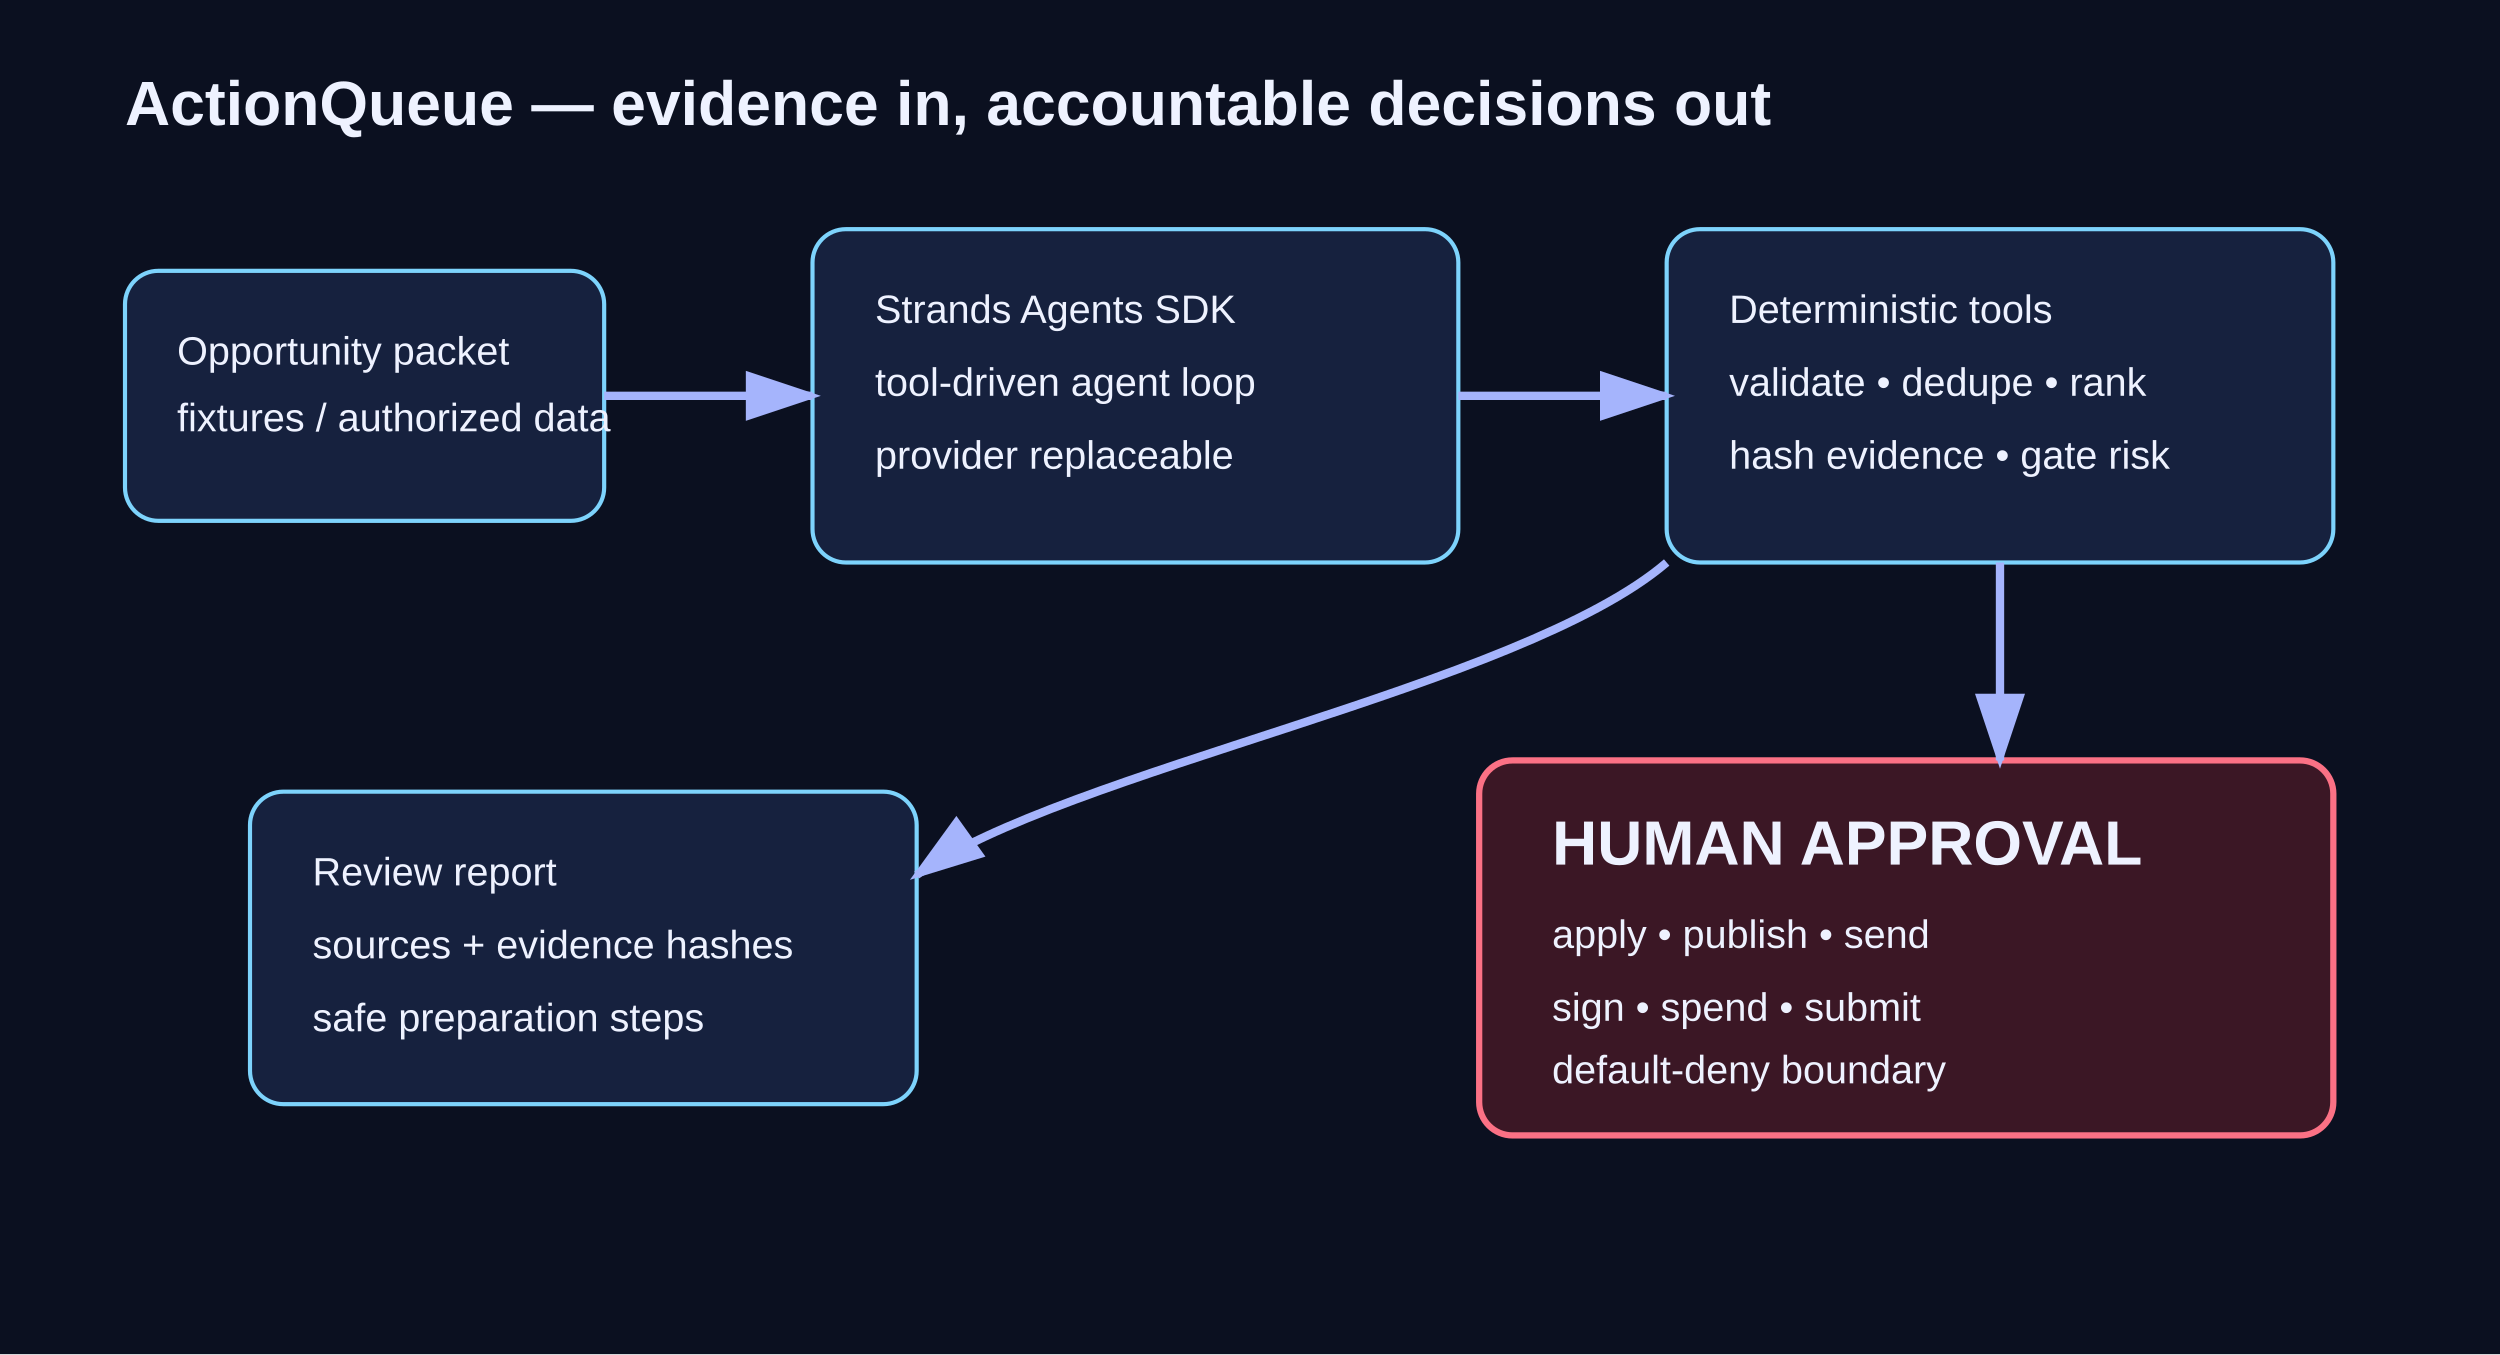
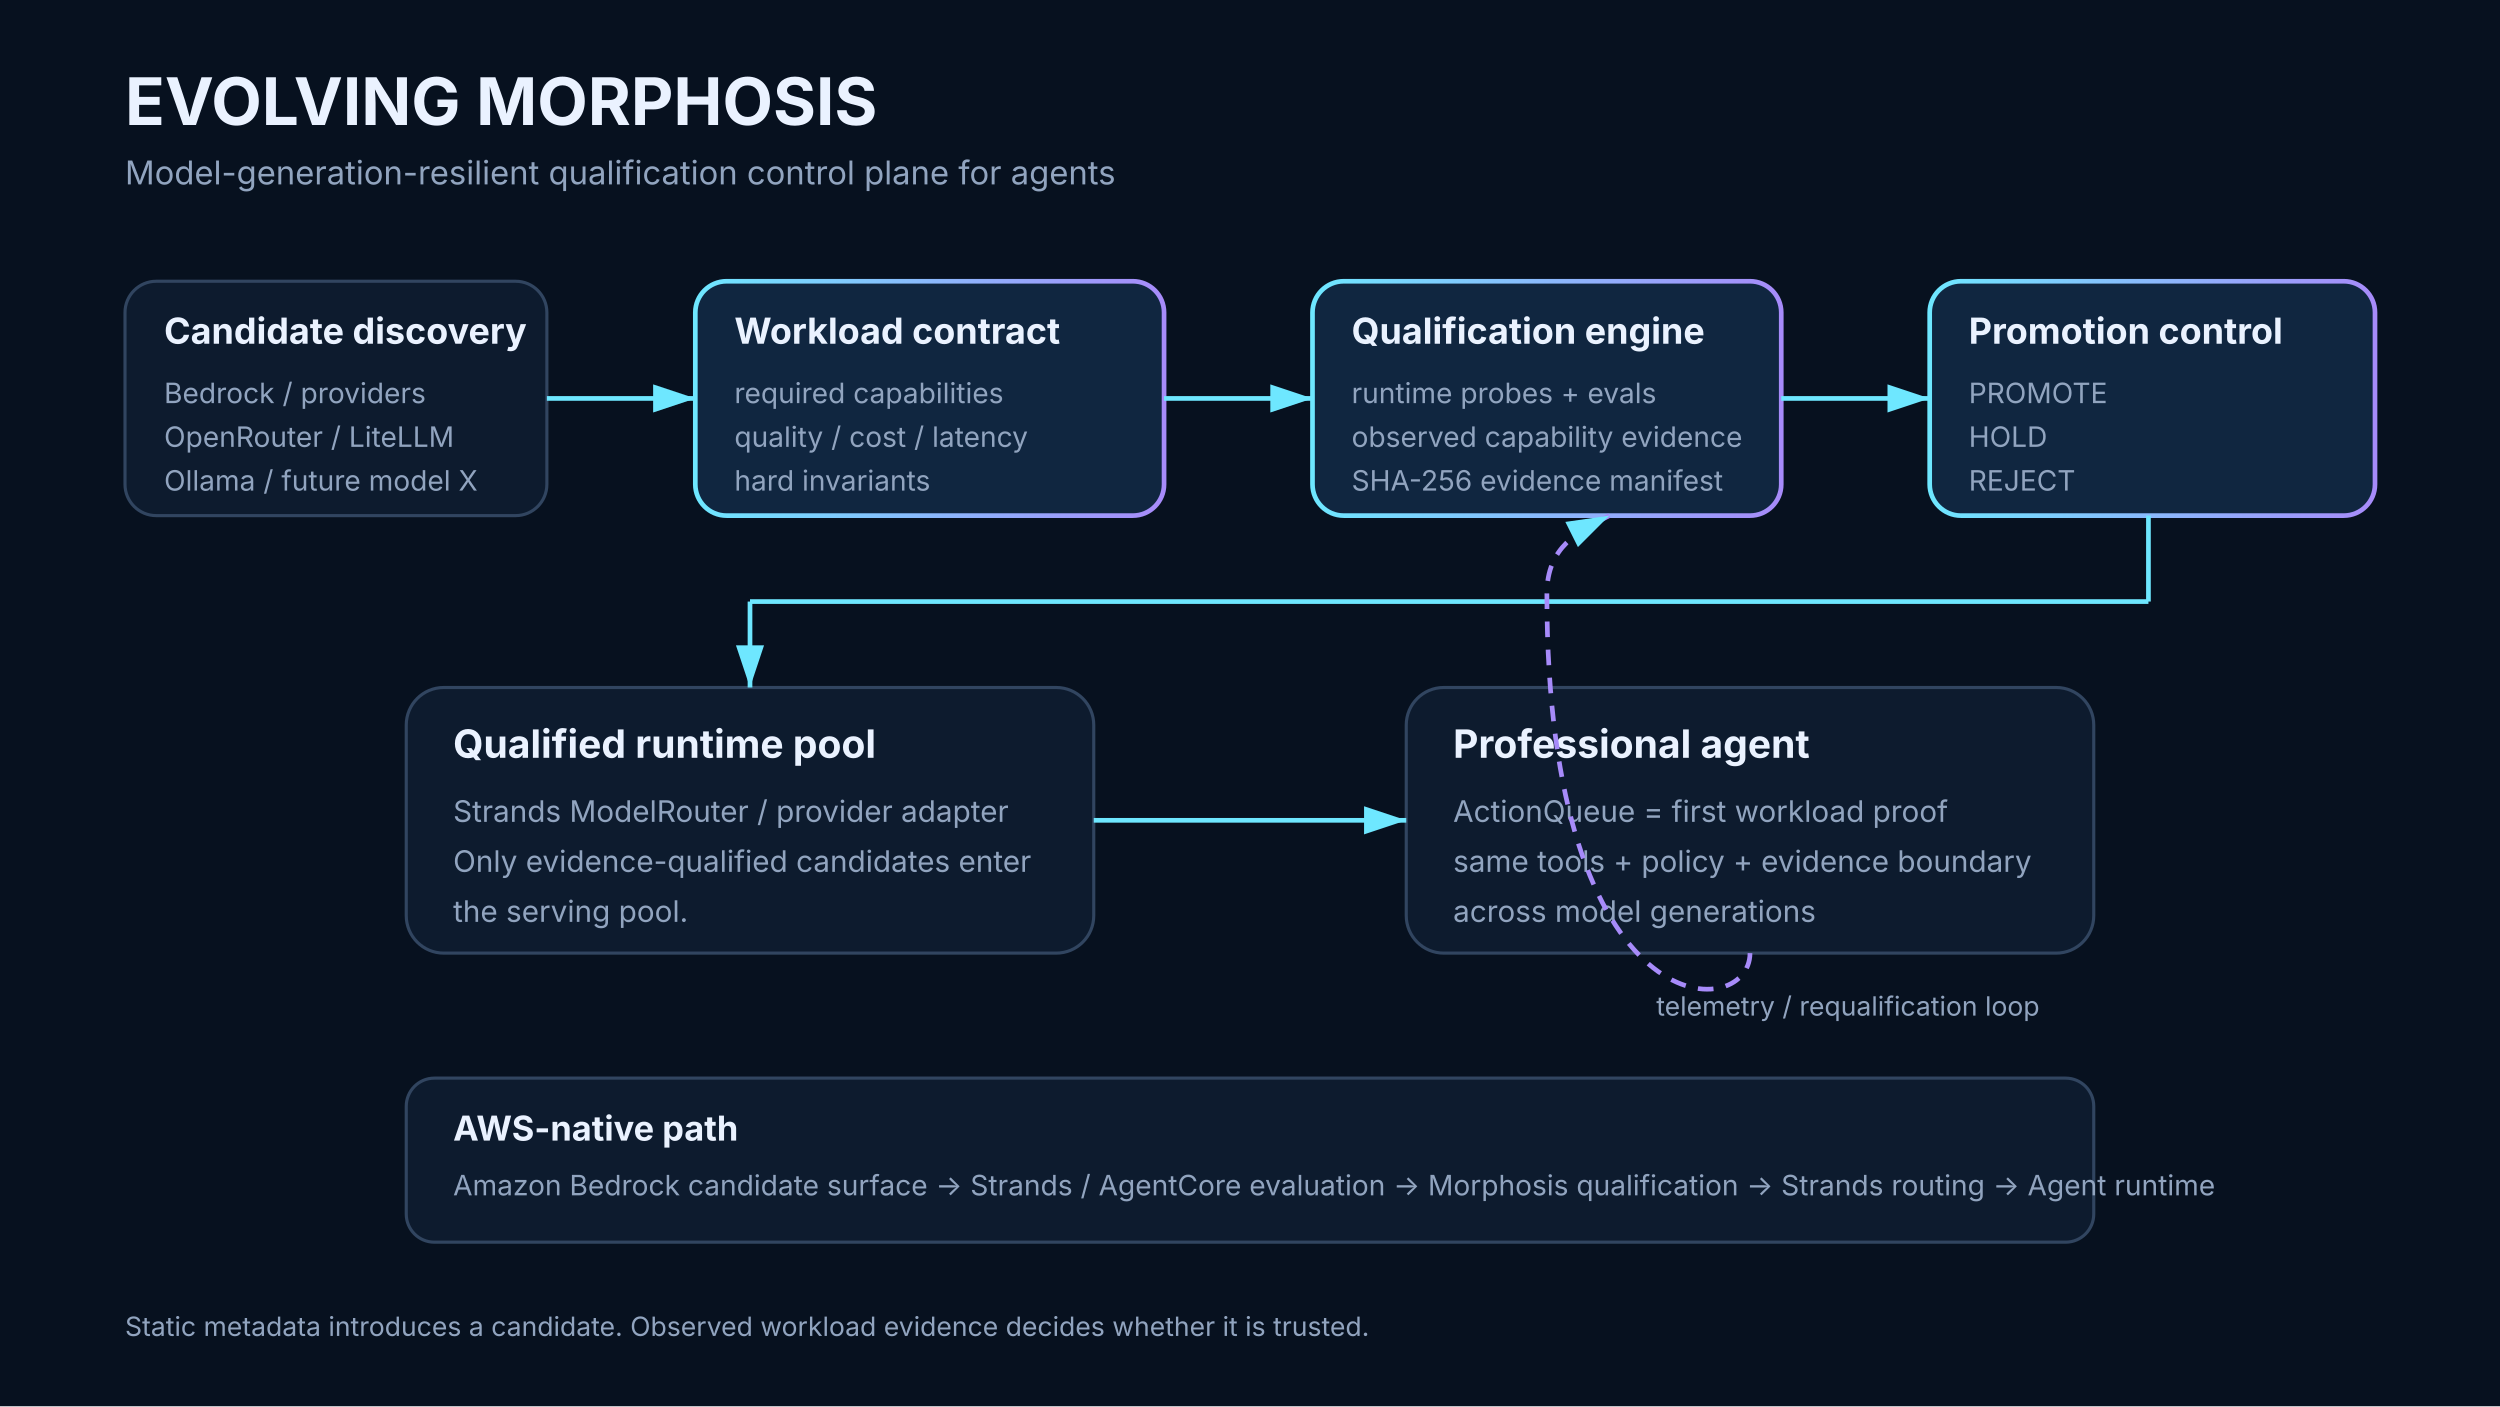
- <svg xmlns="http://www.w3.org/2000/svg" width="1200" height="650" viewBox="0 0 1200 650">
-   <rect width="1200" height="650" fill="#0b1020" />
-   <style>.t{font-family:Arial,sans-serif;fill:#eef2ff}.h{font-size:30px;font-weight:bold}.b{font-size:19px}.box{fill:#16213e;stroke:#7dd3fc;stroke-width:2}.gate{fill:#3b1725;stroke:#fb7185;stroke-width:3}.arrow{stroke:#a5b4fc;stroke-width:4;fill:none;marker-end:url(#a)}</style>
+ <svg xmlns="http://www.w3.org/2000/svg" width="1600" height="900" viewBox="0 0 1600 900">
+   <rect width="1600" height="900" fill="#07111f" />
  <defs>
-     <marker id="a" markerWidth="10" markerHeight="10" refX="8" refY="3" orient="auto">
-       <path d="M0,0 L0,6 L9,3 z" fill="#a5b4fc" />
+     <linearGradient id="g" x1="0" x2="1">
+       <stop stop-color="#6ee7ff" />
+       <stop offset="1" stop-color="#a78bfa" />
+     </linearGradient>
+     <style>.t{font-family:Inter,Arial,sans-serif;fill:#eaf2ff}.m{font-family:Inter,Arial,sans-serif;fill:#91a4bf}.b{fill:#0d1b2e;stroke:#314560;stroke-width:2}.a{fill:#102640;stroke:url(#g);stroke-width:3}.h{font-weight:700}</style>
+     <marker id="arrow" markerWidth="10" markerHeight="10" refX="9" refY="3" orient="auto">
+       <path d="M0,0 L0,6 L9,3 z" fill="#6ee7ff" />
    </marker>
  </defs>
-   <text x="60" y="60" class="t h">ActionQueue — evidence in, accountable decisions out</text>
-   <rect x="60" y="130" rx="16" width="230" height="120" class="box" />
-   <text x="85" y="175" class="t b">Opportunity packet</text>
-   <text x="85" y="207" class="t b">fixtures / authorized data</text>
-   <rect x="390" y="110" rx="16" width="310" height="160" class="box" />
-   <text x="420" y="155" class="t b">Strands Agents SDK</text>
-   <text x="420" y="190" class="t b">tool-driven agent loop</text>
-   <text x="420" y="225" class="t b">provider replaceable</text>
-   <rect x="800" y="110" rx="16" width="320" height="160" class="box" />
-   <text x="830" y="155" class="t b">Deterministic tools</text>
-   <text x="830" y="190" class="t b">validate • dedupe • rank</text>
-   <text x="830" y="225" class="t b">hash evidence • gate risk</text>
-   <path d="M290 190 L390 190" class="arrow" />
-   <path d="M700 190 L800 190" class="arrow" />
-   <rect x="120" y="380" rx="16" width="320" height="150" class="box" />
-   <text x="150" y="425" class="t b">Review report</text>
-   <text x="150" y="460" class="t b">sources + evidence hashes</text>
-   <text x="150" y="495" class="t b">safe preparation steps</text>
-   <rect x="710" y="365" rx="16" width="410" height="180" class="gate" />
-   <text x="745" y="415" class="t h">HUMAN APPROVAL</text>
-   <text x="745" y="455" class="t b">apply • publish • send</text>
-   <text x="745" y="490" class="t b">sign • spend • submit</text>
-   <text x="745" y="520" class="t b">default-deny boundary</text>
-   <path d="M960 270 L960 365" class="arrow" />
-   <path d="M800 270 C730 330 510 370 440 420" class="arrow" />
+   <text x="80" y="80" class="t h" font-size="42">EVOLVING MORPHOSIS</text>
+   <text x="80" y="118" class="m" font-size="21">Model-generation-resilient qualification control plane for agents</text>
+   <rect x="80" y="180" rx="20" ry="20" width="270" height="150" class="b" />
+   <text x="105" y="220" class="t h" font-size="23">Candidate discovery</text>
+   <text x="105" y="258" class="m" font-size="18">Bedrock / providers</text>
+   <text x="105" y="286" class="m" font-size="18">OpenRouter / LiteLLM</text>
+   <text x="105" y="314" class="m" font-size="18">Ollama / future model X</text>
+   <rect x="445" y="180" rx="20" ry="20" width="300" height="150" class="a" />
+   <text x="470" y="220" class="t h" font-size="23">Workload contract</text>
+   <text x="470" y="258" class="m" font-size="18">required capabilities</text>
+   <text x="470" y="286" class="m" font-size="18">quality / cost / latency</text>
+   <text x="470" y="314" class="m" font-size="18">hard invariants</text>
+   <rect x="840" y="180" rx="20" ry="20" width="300" height="150" class="a" />
+   <text x="865" y="220" class="t h" font-size="23">Qualification engine</text>
+   <text x="865" y="258" class="m" font-size="18">runtime probes + evals</text>
+   <text x="865" y="286" class="m" font-size="18">observed capability evidence</text>
+   <text x="865" y="314" class="m" font-size="18">SHA-256 evidence manifest</text>
+   <rect x="1235" y="180" rx="20" ry="20" width="285" height="150" class="a" />
+   <text x="1260" y="220" class="t h" font-size="23">Promotion control</text>
+   <text x="1260" y="258" class="m" font-size="18">PROMOTE</text>
+   <text x="1260" y="286" class="m" font-size="18">HOLD</text>
+   <text x="1260" y="314" class="m" font-size="18">REJECT</text>
+   <line x1="350" y1="255" x2="445" y2="255" stroke="#6ee7ff" stroke-width="3" marker-end="url(#arrow)" />
+   <line x1="745" y1="255" x2="840" y2="255" stroke="#6ee7ff" stroke-width="3" marker-end="url(#arrow)" />
+   <line x1="1140" y1="255" x2="1235" y2="255" stroke="#6ee7ff" stroke-width="3" marker-end="url(#arrow)" />
+   <rect x="260" y="440" rx="24" ry="24" width="440" height="170" class="b" />
+   <text x="290" y="485" class="t h" font-size="25">Qualified runtime pool</text>
+   <text x="290" y="526" class="m" font-size="19">Strands ModelRouter / provider adapter</text>
+   <text x="290" y="558" class="m" font-size="19">Only evidence-qualified candidates enter</text>
+   <text x="290" y="590" class="m" font-size="19">the serving pool.</text>
+   <rect x="900" y="440" rx="24" ry="24" width="440" height="170" class="b" />
+   <text x="930" y="485" class="t h" font-size="25">Professional agent</text>
+   <text x="930" y="526" class="m" font-size="19">ActionQueue = first workload proof</text>
+   <text x="930" y="558" class="m" font-size="19">same tools + policy + evidence boundary</text>
+   <text x="930" y="590" class="m" font-size="19">across model generations</text>
+   <line x1="1375" y1="330" x2="1375" y2="385" stroke="#6ee7ff" stroke-width="3" />
+   <line x1="1375" y1="385" x2="480" y2="385" stroke="#6ee7ff" stroke-width="3" />
+   <line x1="480" y1="385" x2="480" y2="440" stroke="#6ee7ff" stroke-width="3" marker-end="url(#arrow)" />
+   <line x1="700" y1="525" x2="900" y2="525" stroke="#6ee7ff" stroke-width="3" marker-end="url(#arrow)" />
+   <rect x="260" y="690" rx="18" ry="18" width="1080" height="105" class="b" />
+   <text x="290" y="730" class="t h" font-size="22">AWS-native path</text>
+   <text x="290" y="765" class="m" font-size="18">Amazon Bedrock candidate surface → Strands / AgentCore evaluation → Morphosis qualification → Strands routing → Agent runtime</text>
+   <path d="M1120 610 C1120 655 990 660 990 380 C990 350 1010 340 1030 330" fill="none" stroke="#a78bfa" stroke-width="3" stroke-dasharray="10 8" marker-end="url(#arrow)" />
+   <text x="1060" y="650" class="m" font-size="17">telemetry / requalification loop</text>
+   <text x="80" y="855" class="m" font-size="17">Static metadata introduces a candidate. Observed workload evidence decides whether it is trusted.</text>
</svg>
